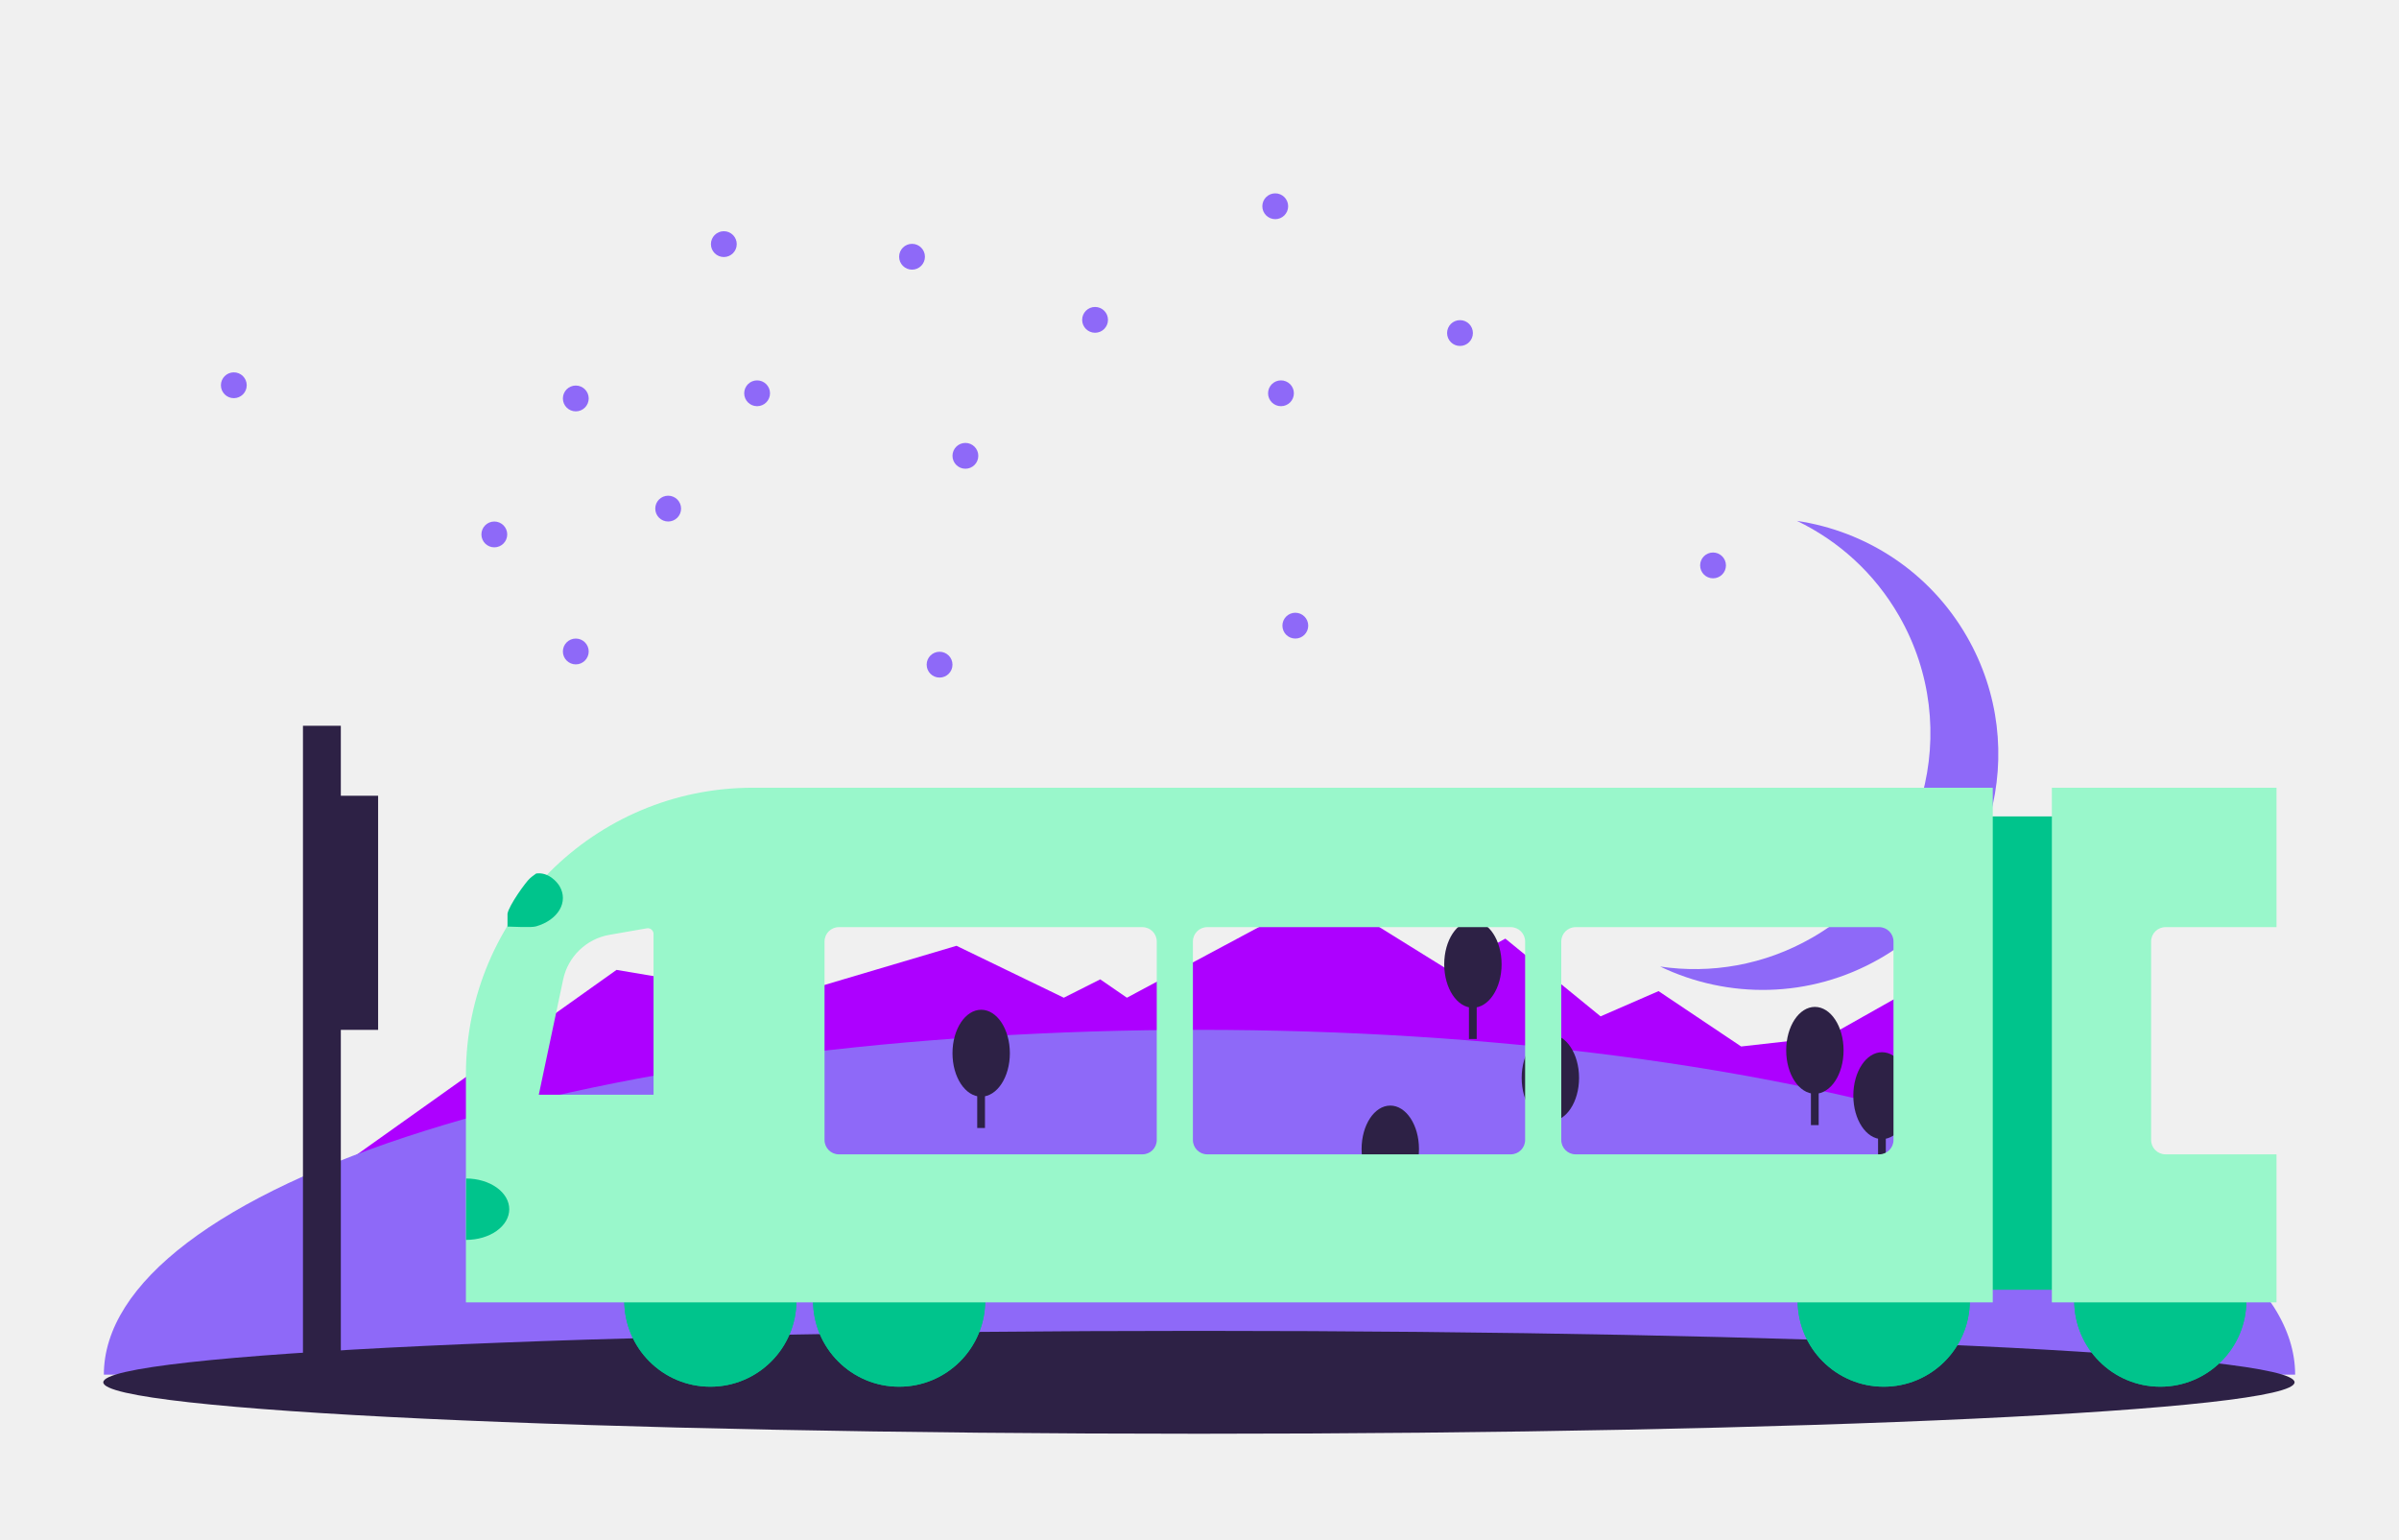
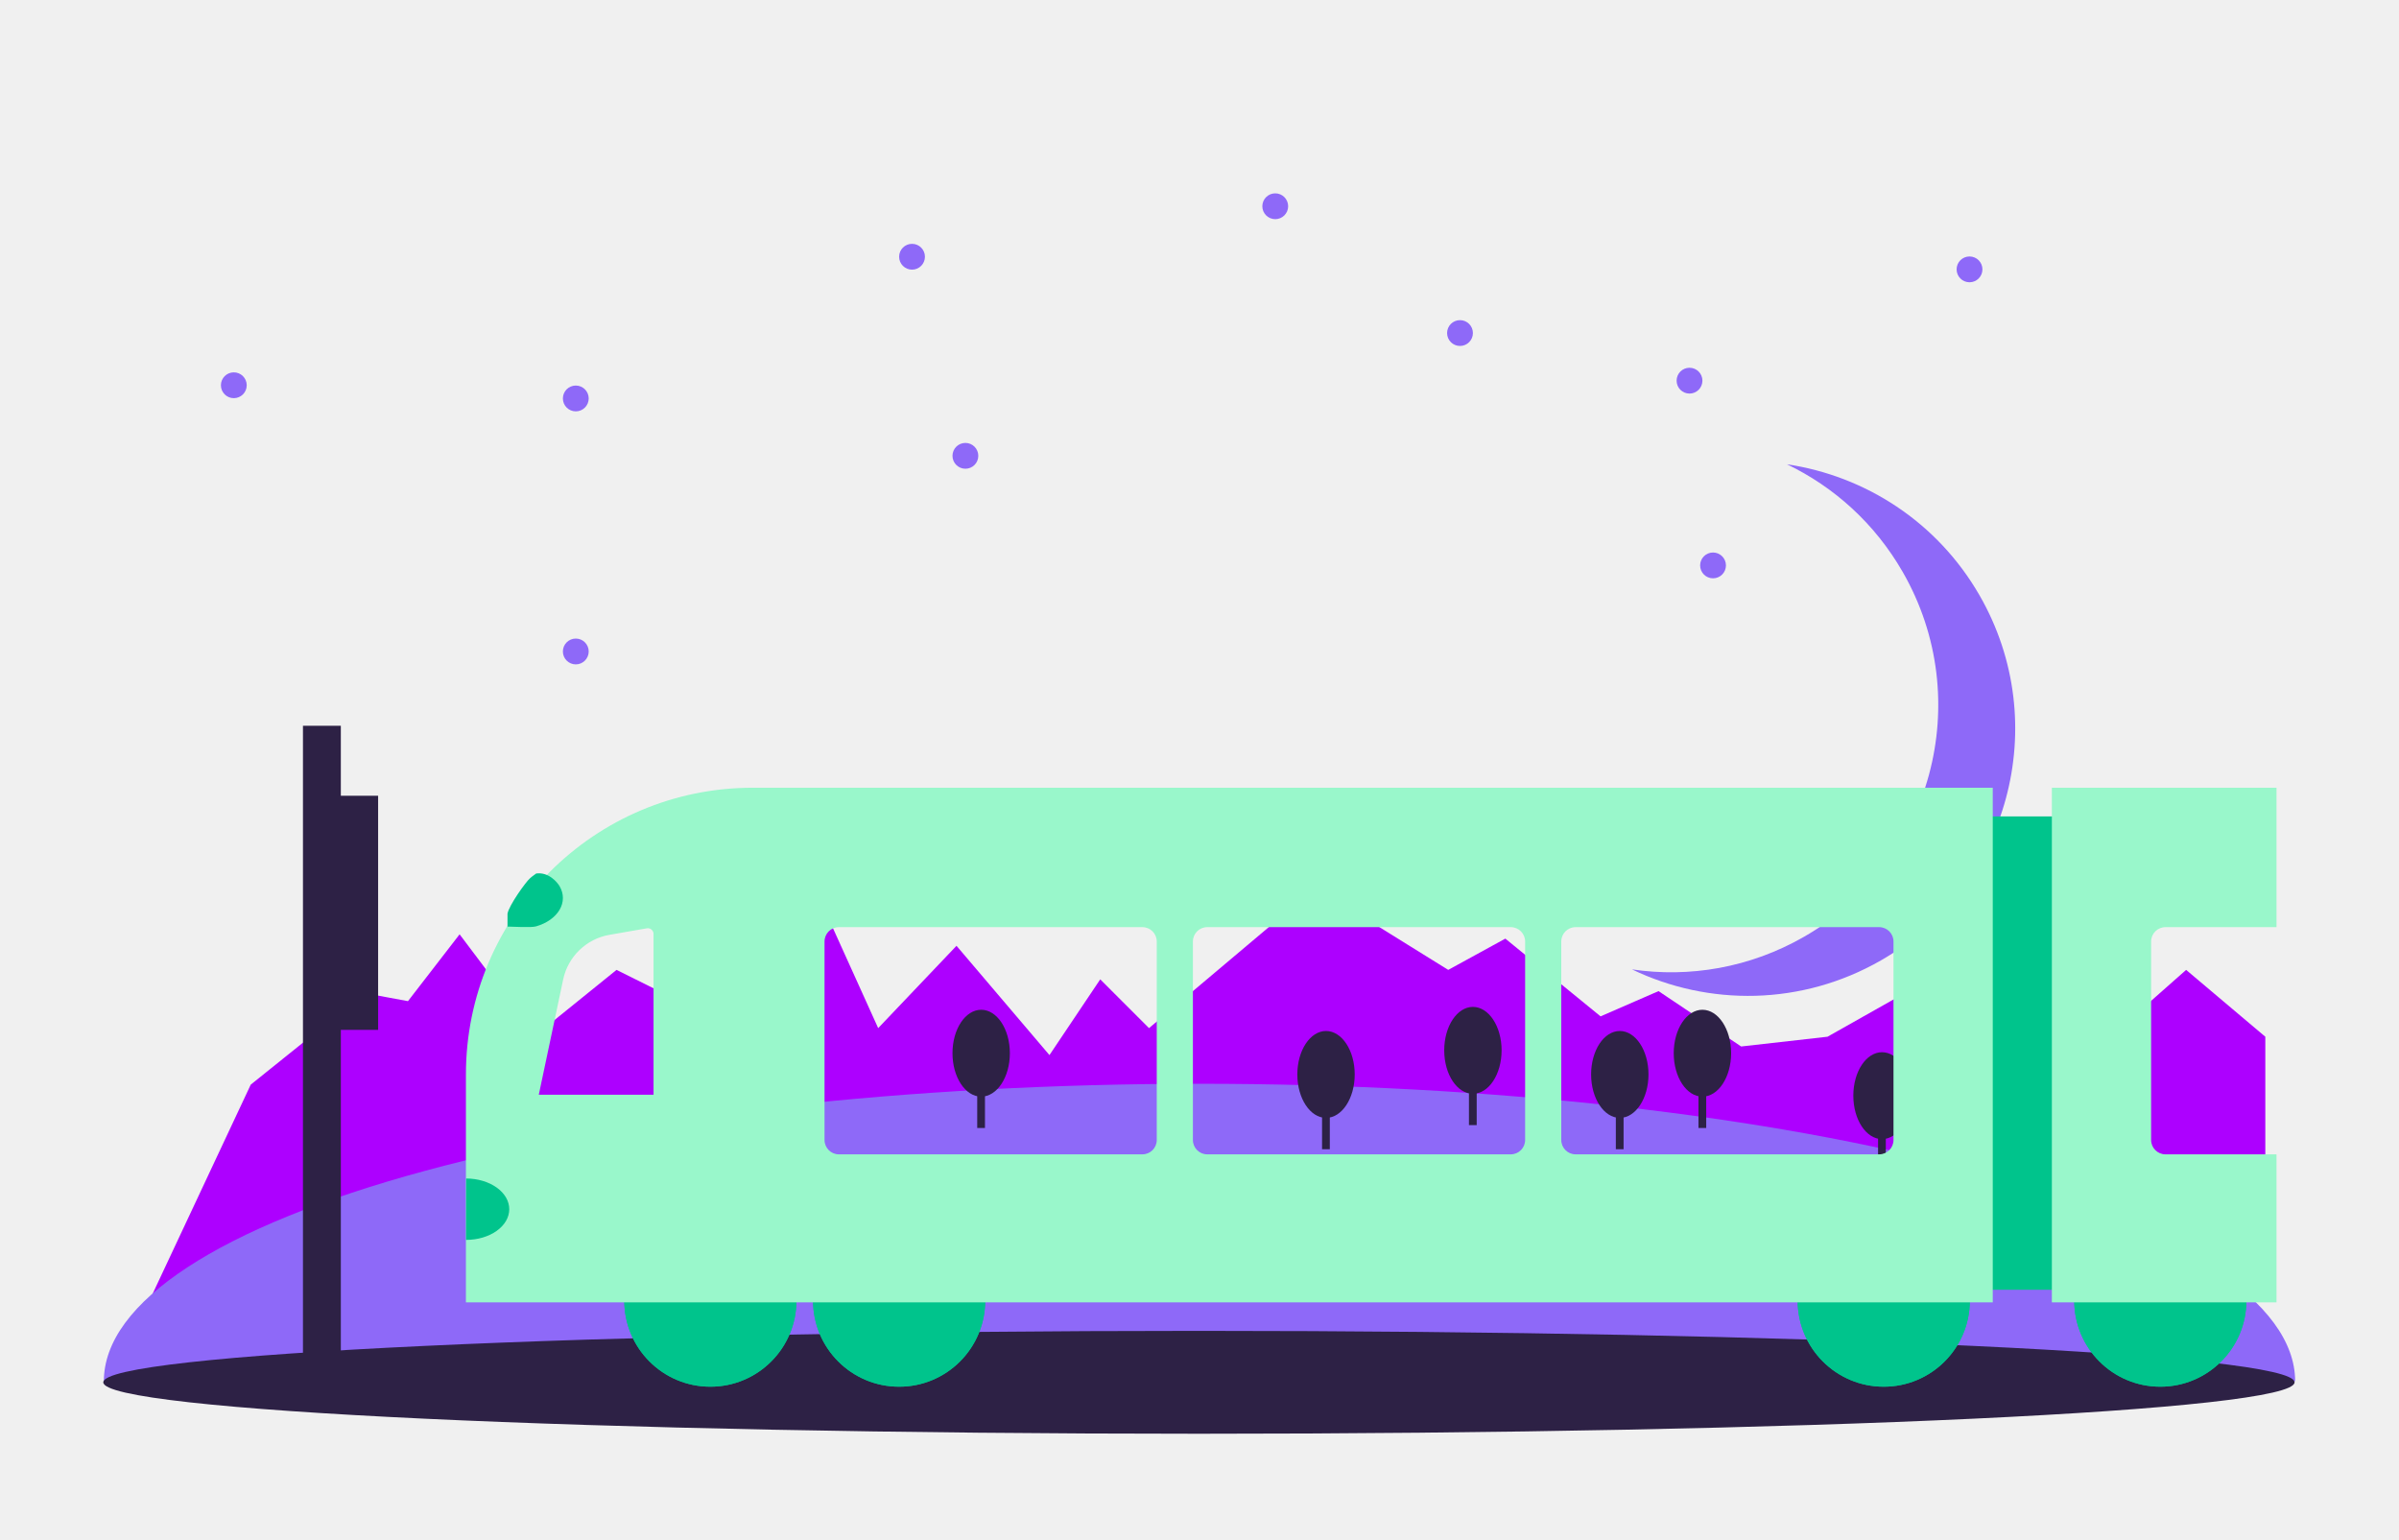
<svg xmlns="http://www.w3.org/2000/svg" width="4181" height="2684" viewBox="0 0 4181 2684" fill="none">
  <g clip-path="url(#clip0_18965_778)">
-     <path d="M258.5 2271L1074.5 1690.5L1362 1739L1667 1648.5L1854 1739L1917.5 1707L1964 1739L2241.5 1590.5H2363L2524 1690.5L2623.5 1636L2789.5 1771.5L2890.5 1727.5L3034.5 1824L3185 1807L3305.5 1739L3848 2306.5L2548 2401H221L258.5 2271Z" fill="#AD00FF" />
-     <path fill-rule="evenodd" clip-rule="evenodd" d="M2893.33 1684.67C2981.57 1697.76 3074.68 1682.35 3158.03 1634.48C3354.84 1521.45 3422.75 1270.28 3309.72 1073.48C3266.8 998.747 3203.96 942.601 3131.75 907.89C3251.84 925.707 3362.89 996.324 3428.05 1109.77C3541.08 1306.57 3473.17 1557.74 3276.36 1670.77C3154.29 1740.88 3011.3 1741.37 2893.33 1684.67Z" fill="#8E69F8" />
+     <path d="M258.5 2271L437 1890.5L635.5 1731L711 1745L801 1628.5L933.5 1804.5L1074.5 1690.5L1303.5 1804.5L1385.5 1471.5L1530.5 1792L1667 1648.5L1829 1839L1917.5 1707L2002.5 1792L2241.5 1590.5H2363L2524 1690.5L2623.5 1636L2789.5 1771.5L2890.5 1727.5L3034.5 1824L3185 1807L3305.5 1739L3642 1839L3810 1690.5L3948 1807V2102L3848 2306.5L2548 2401H221L258.5 2271Z" fill="#AD00FF" />
+     <path fill-rule="evenodd" clip-rule="evenodd" d="M2844.18 1689.63C2944.18 1704.46 3049.7 1687 3144.17 1632.74C3367.22 1504.64 3444.18 1219.98 3316.08 996.94C3267.44 912.246 3196.23 848.615 3114.38 809.275C3250.48 829.469 3376.35 909.501 3450.19 1038.07C3578.29 1261.12 3501.32 1545.77 3278.28 1673.87C3139.93 1753.33 2977.87 1753.89 2844.18 1689.63Z" fill="#8E69F8" />
    <circle cx="2544.5" cy="580.5" r="22.5" fill="#8E69F8" />
    <circle cx="1589.5" cy="447.5" r="22.5" fill="#8E69F8" />
    <circle cx="1682.5" cy="794.5" r="22.5" fill="#8E69F8" />
-     <circle cx="1164.5" cy="886.5" r="22.5" fill="#8E69F8" />
-     <circle cx="861.5" cy="931.5" r="22.5" fill="#8E69F8" />
-     <circle cx="1637.5" cy="1158.5" r="22.5" fill="#8E69F8" />
+     <circle cx="2944.5" cy="663.5" r="22.5" fill="#8E69F8" />
    <circle cx="3067.5" cy="1697.5" r="22.5" fill="#8E69F8" />
    <circle cx="407.5" cy="671.5" r="22.5" fill="#8E69F8" />
    <circle cx="1003.5" cy="694.5" r="22.5" fill="#8E69F8" />
    <circle cx="2985.5" cy="985.5" r="22.5" fill="#8E69F8" />
-     <circle cx="1908.5" cy="557.5" r="22.5" fill="#8E69F8" />
-     <circle cx="1319.5" cy="685.5" r="22.5" fill="#8E69F8" />
-     <circle cx="1261.5" cy="425.5" r="22.5" fill="#8E69F8" />
    <circle cx="2222.5" cy="359.5" r="22.5" fill="#8E69F8" />
-     <circle cx="2232.5" cy="685.5" r="22.5" fill="#8E69F8" />
-     <circle cx="2257.5" cy="1090.5" r="22.5" fill="#8E69F8" />
+     <circle cx="3432.5" cy="469.5" r="22.5" fill="#8E69F8" />
    <circle cx="1003.5" cy="1135.5" r="22.5" fill="#8E69F8" />
-     <path d="M4000 2396C4000 2236.6 3798.82 2083.74 3440.72 1971.03C3082.62 1858.32 2596.93 1795 2090.5 1795C1584.07 1795 1098.38 1858.32 740.28 1971.03C382.179 2083.74 181 2236.6 181 2396L2090.5 2396H4000Z" fill="#8E69F8" />
+     <path d="M4000 2407.5C4000 2269.99 3798.82 2138.1 3440.72 2040.87C3082.62 1943.63 2596.93 1889 2090.5 1889C1584.07 1889 1098.38 1943.63 740.28 2040.87C382.179 2138.1 181 2269.99 181 2407.5L2090.5 2407.5H4000Z" fill="#8E69F8" />
    <rect x="3273.1" y="1847.51" width="13.506" height="192.529" fill="#2D2145" />
    <ellipse cx="3280" cy="1909.72" rx="50" ry="75.718" fill="#2D2145" />
-     <rect x="3156.1" y="1768.51" width="13.506" height="192.529" fill="#2D2145" />
-     <ellipse cx="3163" cy="1830.72" rx="50" ry="75.718" fill="#2D2145" />
-     <rect x="2416.1" y="1940.51" width="13.506" height="192.529" fill="#2D2145" />
-     <ellipse cx="2423" cy="2002.72" rx="50" ry="75.718" fill="#2D2145" />
+     <rect x="2960.1" y="1773.51" width="13.506" height="192.529" fill="#2D2145" />
+     <ellipse cx="2967" cy="1835.72" rx="50" ry="75.718" fill="#2D2145" />
+     <rect x="2304.1" y="1810.51" width="13.506" height="192.529" fill="#2D2145" />
+     <ellipse cx="2311" cy="1872.72" rx="50" ry="75.718" fill="#2D2145" />
    <rect x="1478.1" y="2053.51" width="13.506" height="192.529" fill="#2D2145" />
    <ellipse cx="1485" cy="2115.72" rx="50" ry="75.718" fill="#2D2145" />
    <rect x="1703.1" y="1773.51" width="13.506" height="192.529" fill="#2D2145" />
    <ellipse cx="1710" cy="1835.72" rx="50" ry="75.718" fill="#2D2145" />
    <rect x="3746.1" y="2163.51" width="13.506" height="192.529" fill="#2D2145" />
    <ellipse cx="3753" cy="2225.72" rx="50" ry="75.718" fill="#2D2145" />
    <rect x="1108.1" y="2074.51" width="13.506" height="192.529" fill="#2D2145" />
    <ellipse cx="1115" cy="2136.72" rx="50" ry="75.718" fill="#2D2145" />
-     <rect x="2695.1" y="1816.51" width="13.506" height="192.529" fill="#2D2145" />
-     <ellipse cx="2702" cy="1878.72" rx="50" ry="75.718" fill="#2D2145" />
-     <rect x="2560.1" y="1618.51" width="13.506" height="192.529" fill="#2D2145" />
-     <ellipse cx="2567" cy="1680.72" rx="50" ry="75.718" fill="#2D2145" />
+     <rect x="2816.1" y="1810.51" width="13.506" height="192.529" fill="#2D2145" />
+     <ellipse cx="2823" cy="1872.72" rx="50" ry="75.718" fill="#2D2145" />
+     <rect x="2560.1" y="1768.51" width="13.506" height="192.529" fill="#2D2145" />
+     <ellipse cx="2567" cy="1830.72" rx="50" ry="75.718" fill="#2D2145" />
    <ellipse cx="2089.5" cy="2409.34" rx="1909.5" ry="89.665" fill="#2D2145" />
    <rect x="528" y="1265" width="66" height="1150" fill="#2D2145" />
    <rect x="559" y="1387" width="100" height="408" fill="#2D2145" />
    <rect x="3443" y="1423" width="168" height="825" fill="#00C48C" />
    <circle cx="1238" cy="2267" r="150" fill="#00C48C" />
    <circle cx="1238" cy="2267" r="150" fill="#00C48C" />
    <circle cx="3283" cy="2267" r="150" fill="#00C48C" />
    <circle cx="3283" cy="2267" r="150" fill="#00C48C" />
    <circle cx="3765" cy="2267" r="150" fill="#00C48C" />
    <circle cx="3765" cy="2267" r="150" fill="#00C48C" />
    <circle cx="1567" cy="2267" r="150" fill="#00C48C" />
    <circle cx="1567" cy="2267" r="150" fill="#00C48C" />
    <path fill-rule="evenodd" clip-rule="evenodd" d="M812 1873C812 1596.86 1035.86 1373 1312 1373H3473V2270H812V1873ZM981.497 1707.21C989.955 1667.22 1021.9 1636.4 1062.17 1629.39L1127.28 1618.04C1133.4 1616.98 1139 1621.68 1139 1627.89V1908.15H939L981.497 1707.21ZM1462 1616C1448.19 1616 1437 1627.19 1437 1641V1987C1437 2000.81 1448.19 2012 1462 2012H1991C2004.81 2012 2016 2000.81 2016 1987V1641C2016 1627.19 2004.81 1616 1991 1616H1462ZM2079 1641C2079 1627.19 2090.19 1616 2104 1616H2633C2646.81 1616 2658 1627.19 2658 1641V1987C2658 2000.81 2646.81 2012 2633 2012H2104C2090.19 2012 2079 2000.81 2079 1987V1641ZM2746 1616C2732.19 1616 2721 1627.19 2721 1641V1987C2721 2000.81 2732.19 2012 2746 2012H3275C3288.81 2012 3300 2000.81 3300 1987V1641C3300 1627.19 3288.81 1616 3275 1616H2746Z" fill="#99F7CB" />
    <path d="M3576 2270V1373H3967.5V1616H3774C3760.19 1616 3749 1627.19 3749 1641V1987C3749 2000.81 3760.19 2012 3774 2012H3967.5V2270H3576Z" fill="#99F7CB" />
    <path d="M812.233 2161.11C822.113 2161.12 831.898 2159.75 841.029 2157.08C850.161 2154.4 858.46 2150.47 865.453 2145.51C872.446 2140.56 877.996 2134.67 881.786 2128.18C885.576 2121.7 887.532 2114.74 887.542 2107.72C887.552 2100.69 885.617 2093.73 881.845 2087.23C878.074 2080.74 872.54 2074.83 865.562 2069.85C858.583 2064.88 850.295 2060.92 841.171 2058.22C832.047 2055.52 822.266 2054.12 812.386 2054.11L812.31 2107.61L812.233 2161.11Z" fill="#00C48C" />
    <path d="M884.487 1615.02C894.367 1615.03 925.383 1617.27 934.515 1614.59C943.646 1611.92 951.946 1607.99 958.939 1603.03C965.932 1598.07 971.482 1592.18 975.272 1585.7C979.062 1579.21 981.018 1572.26 981.028 1565.23C981.038 1558.21 979.102 1551.25 975.331 1544.75C971.559 1538.25 956.513 1519.5 934.514 1522.5C923.515 1530.5 929.5 1526 923.5 1531C916.5 1537 887.001 1578 884.487 1592.5L884.487 1615.02Z" fill="#00C48C" />
  </g>
  <defs>
    <clipPath id="clip0_18965_778">
      <rect width="4181" height="2684" rx="100" fill="white" />
    </clipPath>
  </defs>
</svg>
